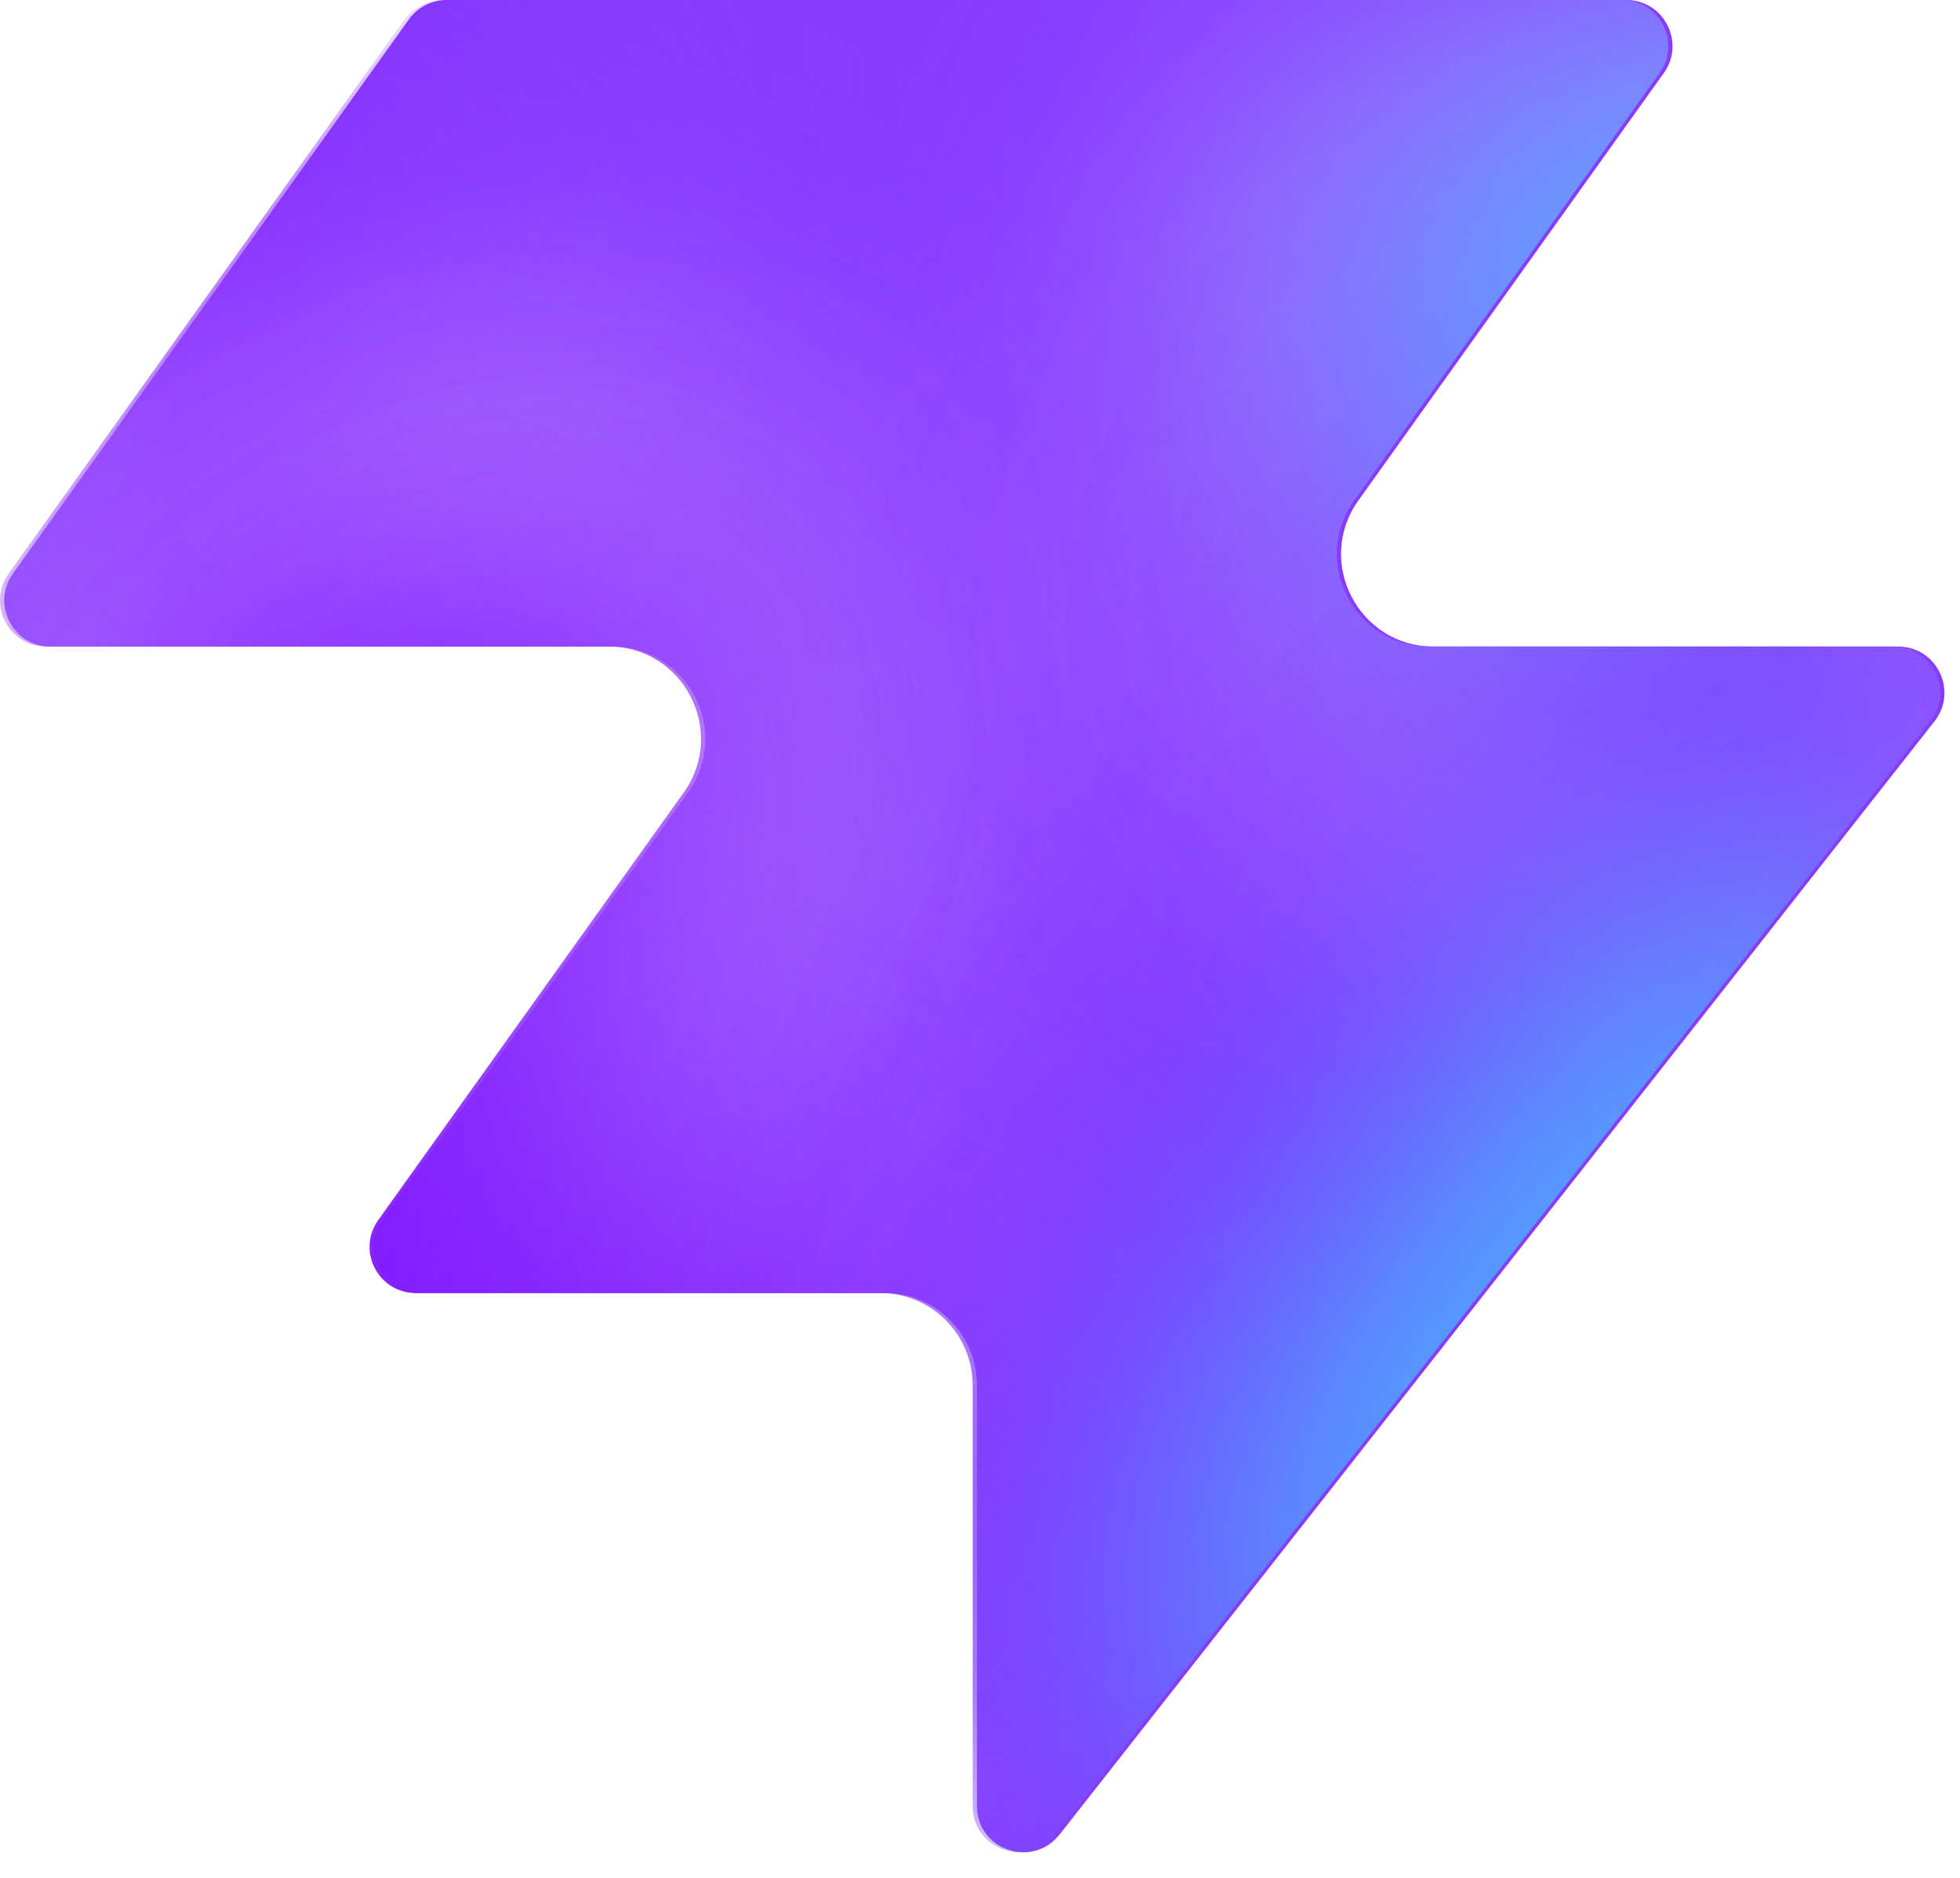
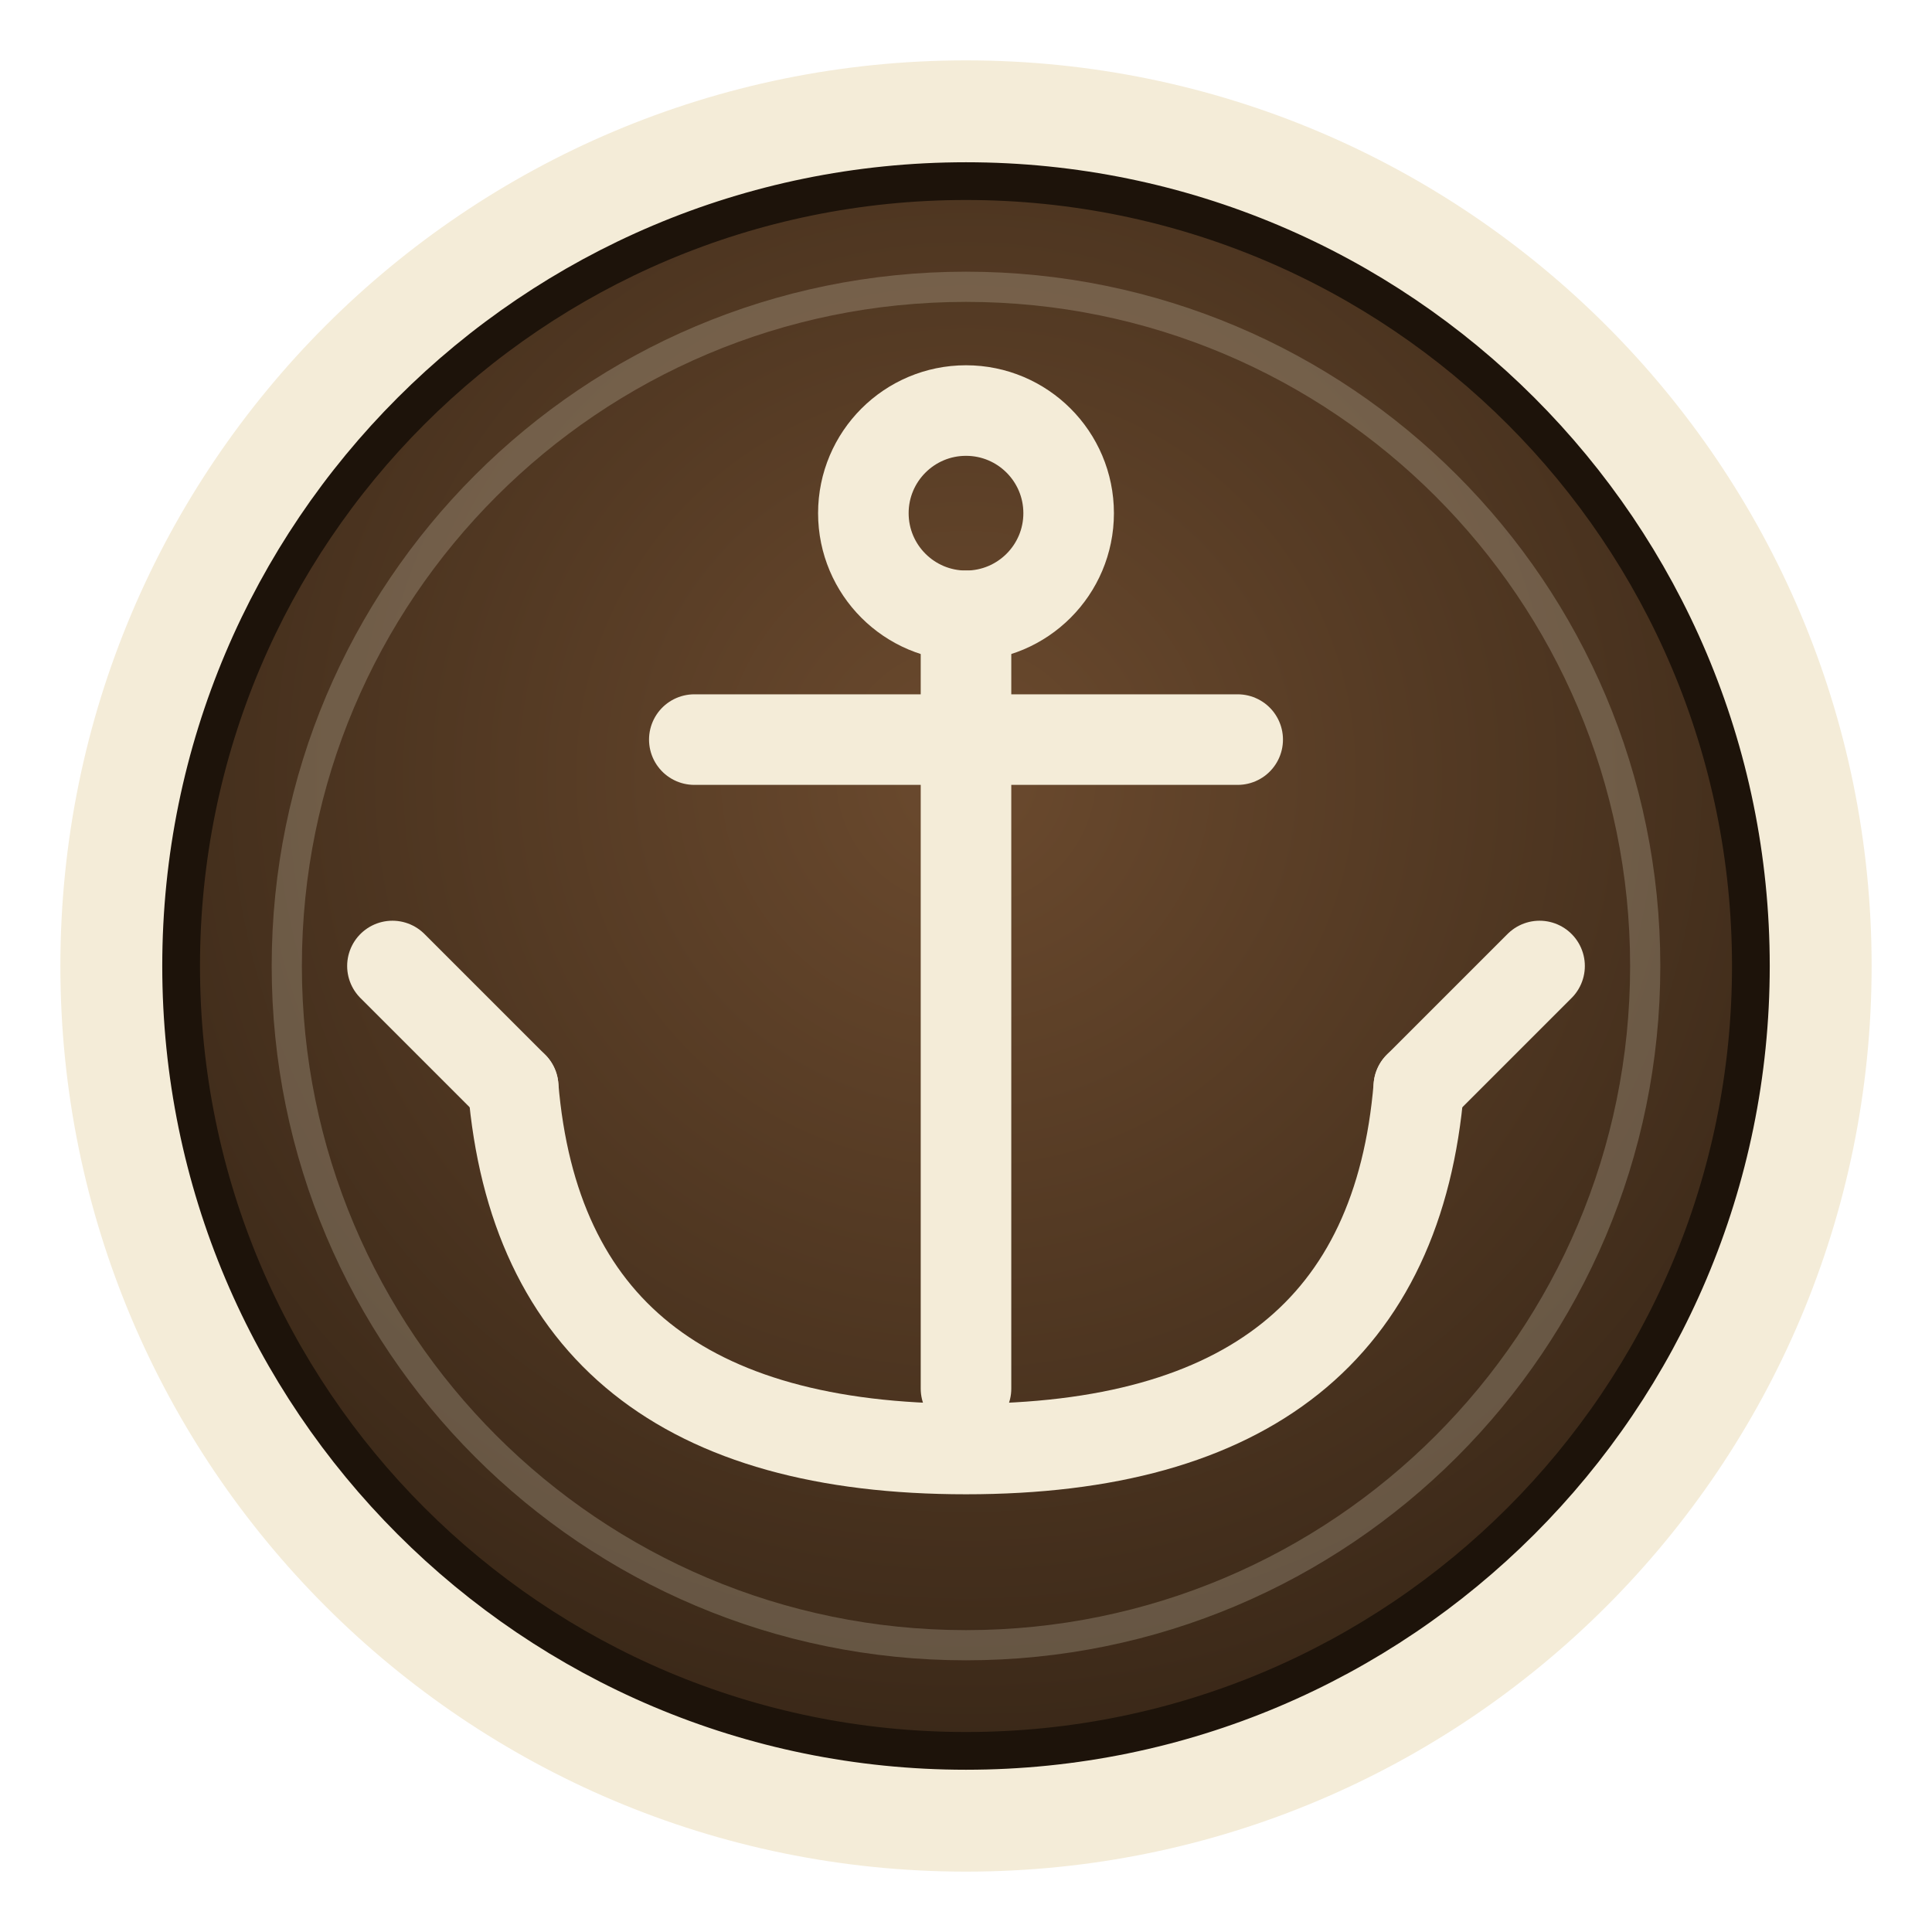
- <svg xmlns="http://www.w3.org/2000/svg" width="48" height="46" fill="none" viewBox="0 0 48 46">
-   <path fill="#863bff" d="M25.946 44.938c-.664.845-2.021.375-2.021-.698V33.937a2.26 2.26 0 0 0-2.262-2.262H10.287c-.92 0-1.456-1.04-.92-1.788l7.48-10.471c1.07-1.497 0-3.578-1.842-3.578H1.237c-.92 0-1.456-1.04-.92-1.788L10.013.474c.214-.297.556-.474.92-.474h28.894c.92 0 1.456 1.04.92 1.788l-7.48 10.471c-1.07 1.498 0 3.579 1.842 3.579h11.377c.943 0 1.473 1.088.89 1.83L25.947 44.94z" style="fill:#863bff;fill:color(display-p3 .525 .23 1);fill-opacity:1" />
-   <mask id="a" width="48" height="46" x="0" y="0" maskUnits="userSpaceOnUse" style="mask-type:alpha">
-     <path fill="#000" d="M25.842 44.938c-.664.844-2.021.375-2.021-.698V33.937a2.26 2.26 0 0 0-2.262-2.262H10.183c-.92 0-1.456-1.04-.92-1.788l7.48-10.471c1.07-1.498 0-3.579-1.842-3.579H1.133c-.92 0-1.456-1.04-.92-1.787L9.91.473c.214-.297.556-.474.92-.474h28.894c.92 0 1.456 1.04.92 1.788l-7.48 10.471c-1.07 1.498 0 3.578 1.842 3.578h11.377c.943 0 1.473 1.088.89 1.832L25.843 44.94z" style="fill:#000;fill-opacity:1" />
-   </mask>
-   <g mask="url(#a)">
-     <g filter="url(#b)">
-       <ellipse cx="5.508" cy="14.704" fill="#ede6ff" rx="5.508" ry="14.704" style="fill:#ede6ff;fill:color(display-p3 .927 .903 1);fill-opacity:1" transform="matrix(.00324 1 1 -.00324 -4.47 31.516)" />
-     </g>
-     <g filter="url(#c)">
-       <ellipse cx="10.399" cy="29.851" fill="#ede6ff" rx="10.399" ry="29.851" style="fill:#ede6ff;fill:color(display-p3 .927 .903 1);fill-opacity:1" transform="matrix(.00324 1 1 -.00324 -39.328 7.883)" />
-     </g>
-     <g filter="url(#d)">
-       <ellipse cx="5.508" cy="30.487" fill="#7e14ff" rx="5.508" ry="30.487" style="fill:#7e14ff;fill:color(display-p3 .492 .077 1);fill-opacity:1" transform="rotate(89.814 -25.913 -14.639)scale(1 -1)" />
-     </g>
-     <g filter="url(#e)">
-       <ellipse cx="5.508" cy="30.599" fill="#7e14ff" rx="5.508" ry="30.599" style="fill:#7e14ff;fill:color(display-p3 .492 .077 1);fill-opacity:1" transform="rotate(89.814 -32.644 -3.334)scale(1 -1)" />
-     </g>
-     <g filter="url(#f)">
-       <ellipse cx="5.508" cy="30.599" fill="#7e14ff" rx="5.508" ry="30.599" style="fill:#7e14ff;fill:color(display-p3 .492 .077 1);fill-opacity:1" transform="matrix(.00324 1 1 -.00324 -34.34 30.47)" />
-     </g>
-     <g filter="url(#g)">
-       <ellipse cx="14.072" cy="22.078" fill="#ede6ff" rx="14.072" ry="22.078" style="fill:#ede6ff;fill:color(display-p3 .927 .903 1);fill-opacity:1" transform="rotate(93.35 24.506 48.493)scale(-1 1)" />
-     </g>
-     <g filter="url(#h)">
-       <ellipse cx="3.47" cy="21.501" fill="#7e14ff" rx="3.47" ry="21.501" style="fill:#7e14ff;fill:color(display-p3 .492 .077 1);fill-opacity:1" transform="rotate(89.009 28.708 47.59)scale(-1 1)" />
-     </g>
-     <g filter="url(#i)">
-       <ellipse cx="3.47" cy="21.501" fill="#7e14ff" rx="3.47" ry="21.501" style="fill:#7e14ff;fill:color(display-p3 .492 .077 1);fill-opacity:1" transform="rotate(89.009 28.708 47.59)scale(-1 1)" />
-     </g>
-     <g filter="url(#j)">
-       <ellipse cx=".387" cy="8.972" fill="#7e14ff" rx="4.407" ry="29.108" style="fill:#7e14ff;fill:color(display-p3 .492 .077 1);fill-opacity:1" transform="rotate(39.51 .387 8.972)" />
-     </g>
-     <g filter="url(#k)">
-       <ellipse cx="47.523" cy="-6.092" fill="#7e14ff" rx="4.407" ry="29.108" style="fill:#7e14ff;fill:color(display-p3 .492 .077 1);fill-opacity:1" transform="rotate(37.892 47.523 -6.092)" />
-     </g>
-     <g filter="url(#l)">
-       <ellipse cx="41.412" cy="6.333" fill="#47bfff" rx="5.971" ry="9.665" style="fill:#47bfff;fill:color(display-p3 .28 .748 1);fill-opacity:1" transform="rotate(37.892 41.412 6.333)" />
-     </g>
-     <g filter="url(#m)">
-       <ellipse cx="-1.879" cy="38.332" fill="#7e14ff" rx="4.407" ry="29.108" style="fill:#7e14ff;fill:color(display-p3 .492 .077 1);fill-opacity:1" transform="rotate(37.892 -1.88 38.332)" />
-     </g>
-     <g filter="url(#n)">
-       <ellipse cx="-1.879" cy="38.332" fill="#7e14ff" rx="4.407" ry="29.108" style="fill:#7e14ff;fill:color(display-p3 .492 .077 1);fill-opacity:1" transform="rotate(37.892 -1.88 38.332)" />
-     </g>
-     <g filter="url(#o)">
-       <ellipse cx="35.651" cy="29.907" fill="#7e14ff" rx="4.407" ry="29.108" style="fill:#7e14ff;fill:color(display-p3 .492 .077 1);fill-opacity:1" transform="rotate(37.892 35.651 29.907)" />
-     </g>
-     <g filter="url(#p)">
-       <ellipse cx="38.418" cy="32.4" fill="#47bfff" rx="5.971" ry="15.297" style="fill:#47bfff;fill:color(display-p3 .28 .748 1);fill-opacity:1" transform="rotate(37.892 38.418 32.4)" />
-     </g>
+ <svg xmlns="http://www.w3.org/2000/svg" viewBox="0 0 64 64">
+   <defs>
+     <radialGradient id="leather" cx="50%" cy="38%" r="62%">
+       <stop offset="0%" stop-color="#6b4a2e" />
+       <stop offset="100%" stop-color="#3a2818" />
+     </radialGradient>
+   </defs>
+   <circle cx="32" cy="32" r="30" fill="#f4ecd8" />
+   <circle cx="32" cy="32" r="26" fill="url(#leather)" stroke="#1d130a" stroke-width="1.25" />
+   <circle cx="32" cy="32" r="22.5" fill="none" stroke="rgba(244,236,216,0.22)" stroke-width="1" />
+   <g fill="none" stroke="#f4ecd8" stroke-width="3" stroke-linecap="round" stroke-linejoin="round">
+     <circle cx="32" cy="17" r="3.4" />
+     <line x1="32" y1="20.4" x2="32" y2="46" />
+     <line x1="23" y1="24.5" x2="41" y2="24.5" />
+     <path d="M 17 36 Q 18 48 32 48 Q 46 48 47 36" />
+     <line x1="17" y1="36" x2="13" y2="32" />
+     <line x1="47" y1="36" x2="51" y2="32" />
  </g>
-   <defs>
-     <filter id="b" width="60.045" height="41.654" x="-19.77" y="16.149" color-interpolation-filters="sRGB" filterUnits="userSpaceOnUse">
-       <feFlood flood-opacity="0" result="BackgroundImageFix" />
-       <feBlend in="SourceGraphic" in2="BackgroundImageFix" result="shape" />
-       <feGaussianBlur result="effect1_foregroundBlur_2002_17158" stdDeviation="7.659" />
-     </filter>
-     <filter id="c" width="90.34" height="51.437" x="-54.613" y="-7.533" color-interpolation-filters="sRGB" filterUnits="userSpaceOnUse">
-       <feFlood flood-opacity="0" result="BackgroundImageFix" />
-       <feBlend in="SourceGraphic" in2="BackgroundImageFix" result="shape" />
-       <feGaussianBlur result="effect1_foregroundBlur_2002_17158" stdDeviation="7.659" />
-     </filter>
-     <filter id="d" width="79.355" height="29.4" x="-49.64" y="2.03" color-interpolation-filters="sRGB" filterUnits="userSpaceOnUse">
-       <feFlood flood-opacity="0" result="BackgroundImageFix" />
-       <feBlend in="SourceGraphic" in2="BackgroundImageFix" result="shape" />
-       <feGaussianBlur result="effect1_foregroundBlur_2002_17158" stdDeviation="4.596" />
-     </filter>
-     <filter id="e" width="79.579" height="29.4" x="-45.045" y="20.029" color-interpolation-filters="sRGB" filterUnits="userSpaceOnUse">
-       <feFlood flood-opacity="0" result="BackgroundImageFix" />
-       <feBlend in="SourceGraphic" in2="BackgroundImageFix" result="shape" />
-       <feGaussianBlur result="effect1_foregroundBlur_2002_17158" stdDeviation="4.596" />
-     </filter>
-     <filter id="f" width="79.579" height="29.4" x="-43.513" y="21.178" color-interpolation-filters="sRGB" filterUnits="userSpaceOnUse">
-       <feFlood flood-opacity="0" result="BackgroundImageFix" />
-       <feBlend in="SourceGraphic" in2="BackgroundImageFix" result="shape" />
-       <feGaussianBlur result="effect1_foregroundBlur_2002_17158" stdDeviation="4.596" />
-     </filter>
-     <filter id="g" width="74.749" height="58.852" x="15.756" y="-17.901" color-interpolation-filters="sRGB" filterUnits="userSpaceOnUse">
-       <feFlood flood-opacity="0" result="BackgroundImageFix" />
-       <feBlend in="SourceGraphic" in2="BackgroundImageFix" result="shape" />
-       <feGaussianBlur result="effect1_foregroundBlur_2002_17158" stdDeviation="7.659" />
-     </filter>
-     <filter id="h" width="61.377" height="25.362" x="23.548" y="2.284" color-interpolation-filters="sRGB" filterUnits="userSpaceOnUse">
-       <feFlood flood-opacity="0" result="BackgroundImageFix" />
-       <feBlend in="SourceGraphic" in2="BackgroundImageFix" result="shape" />
-       <feGaussianBlur result="effect1_foregroundBlur_2002_17158" stdDeviation="4.596" />
-     </filter>
-     <filter id="i" width="61.377" height="25.362" x="23.548" y="2.284" color-interpolation-filters="sRGB" filterUnits="userSpaceOnUse">
-       <feFlood flood-opacity="0" result="BackgroundImageFix" />
-       <feBlend in="SourceGraphic" in2="BackgroundImageFix" result="shape" />
-       <feGaussianBlur result="effect1_foregroundBlur_2002_17158" stdDeviation="4.596" />
-     </filter>
-     <filter id="j" width="56.045" height="63.649" x="-27.636" y="-22.853" color-interpolation-filters="sRGB" filterUnits="userSpaceOnUse">
-       <feFlood flood-opacity="0" result="BackgroundImageFix" />
-       <feBlend in="SourceGraphic" in2="BackgroundImageFix" result="shape" />
-       <feGaussianBlur result="effect1_foregroundBlur_2002_17158" stdDeviation="4.596" />
-     </filter>
-     <filter id="k" width="54.814" height="64.646" x="20.116" y="-38.415" color-interpolation-filters="sRGB" filterUnits="userSpaceOnUse">
-       <feFlood flood-opacity="0" result="BackgroundImageFix" />
-       <feBlend in="SourceGraphic" in2="BackgroundImageFix" result="shape" />
-       <feGaussianBlur result="effect1_foregroundBlur_2002_17158" stdDeviation="4.596" />
-     </filter>
-     <filter id="l" width="33.541" height="35.313" x="24.641" y="-11.323" color-interpolation-filters="sRGB" filterUnits="userSpaceOnUse">
-       <feFlood flood-opacity="0" result="BackgroundImageFix" />
-       <feBlend in="SourceGraphic" in2="BackgroundImageFix" result="shape" />
-       <feGaussianBlur result="effect1_foregroundBlur_2002_17158" stdDeviation="4.596" />
-     </filter>
-     <filter id="m" width="54.814" height="64.646" x="-29.286" y="6.009" color-interpolation-filters="sRGB" filterUnits="userSpaceOnUse">
-       <feFlood flood-opacity="0" result="BackgroundImageFix" />
-       <feBlend in="SourceGraphic" in2="BackgroundImageFix" result="shape" />
-       <feGaussianBlur result="effect1_foregroundBlur_2002_17158" stdDeviation="4.596" />
-     </filter>
-     <filter id="n" width="54.814" height="64.646" x="-29.286" y="6.009" color-interpolation-filters="sRGB" filterUnits="userSpaceOnUse">
-       <feFlood flood-opacity="0" result="BackgroundImageFix" />
-       <feBlend in="SourceGraphic" in2="BackgroundImageFix" result="shape" />
-       <feGaussianBlur result="effect1_foregroundBlur_2002_17158" stdDeviation="4.596" />
-     </filter>
-     <filter id="o" width="54.814" height="64.646" x="8.244" y="-2.416" color-interpolation-filters="sRGB" filterUnits="userSpaceOnUse">
-       <feFlood flood-opacity="0" result="BackgroundImageFix" />
-       <feBlend in="SourceGraphic" in2="BackgroundImageFix" result="shape" />
-       <feGaussianBlur result="effect1_foregroundBlur_2002_17158" stdDeviation="4.596" />
-     </filter>
-     <filter id="p" width="39.409" height="43.623" x="18.713" y="10.588" color-interpolation-filters="sRGB" filterUnits="userSpaceOnUse">
-       <feFlood flood-opacity="0" result="BackgroundImageFix" />
-       <feBlend in="SourceGraphic" in2="BackgroundImageFix" result="shape" />
-       <feGaussianBlur result="effect1_foregroundBlur_2002_17158" stdDeviation="4.596" />
-     </filter>
-   </defs>
</svg>
